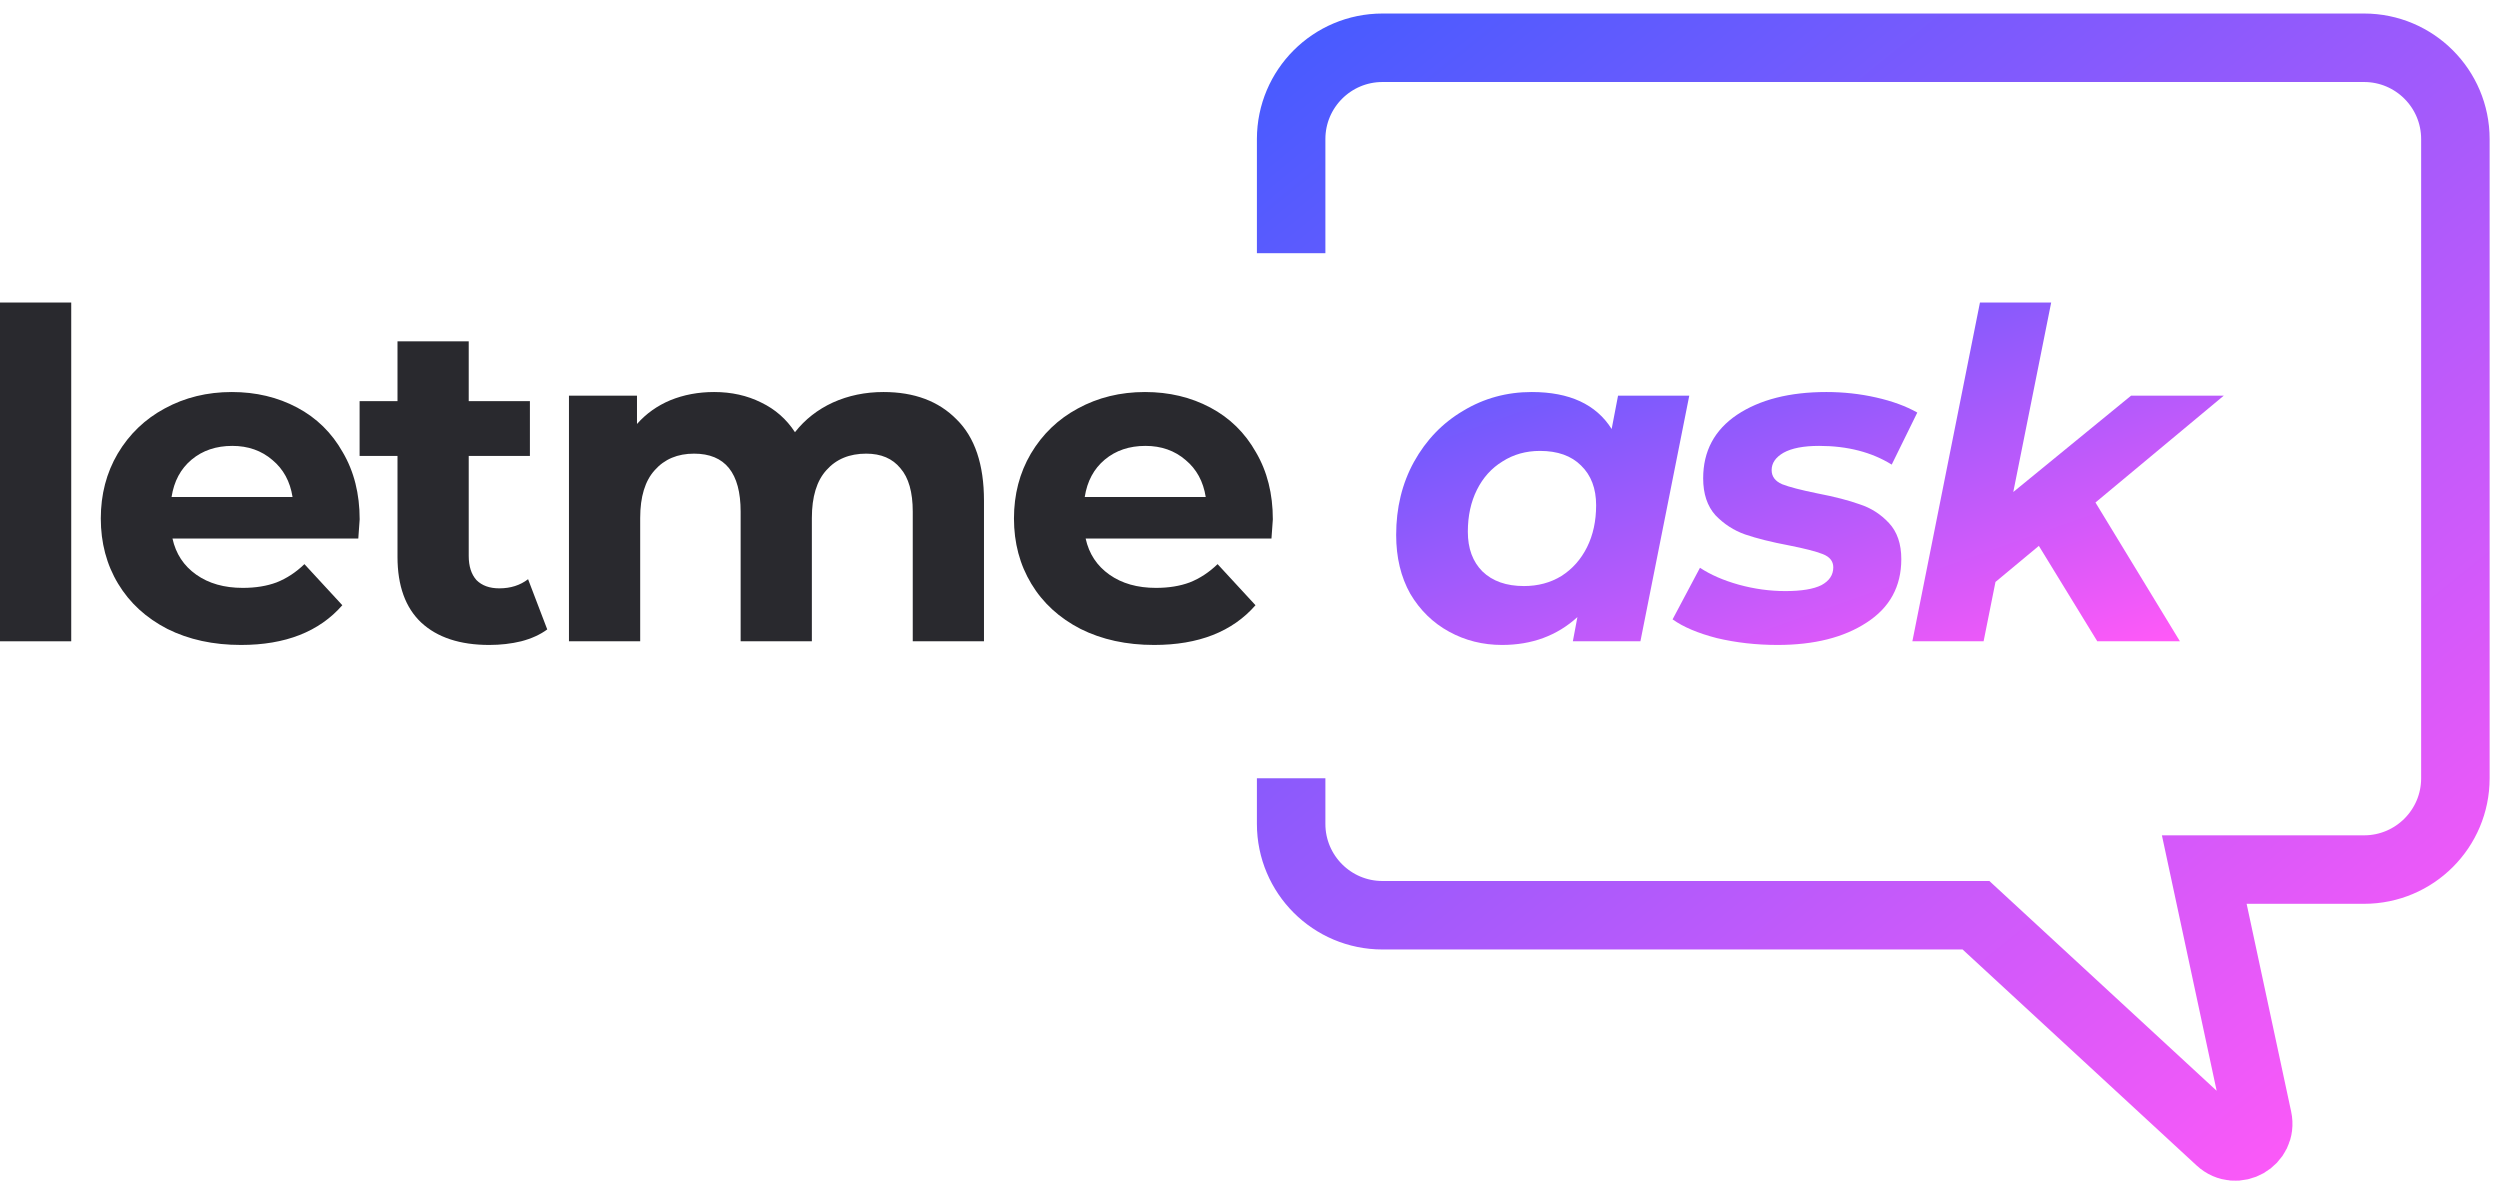
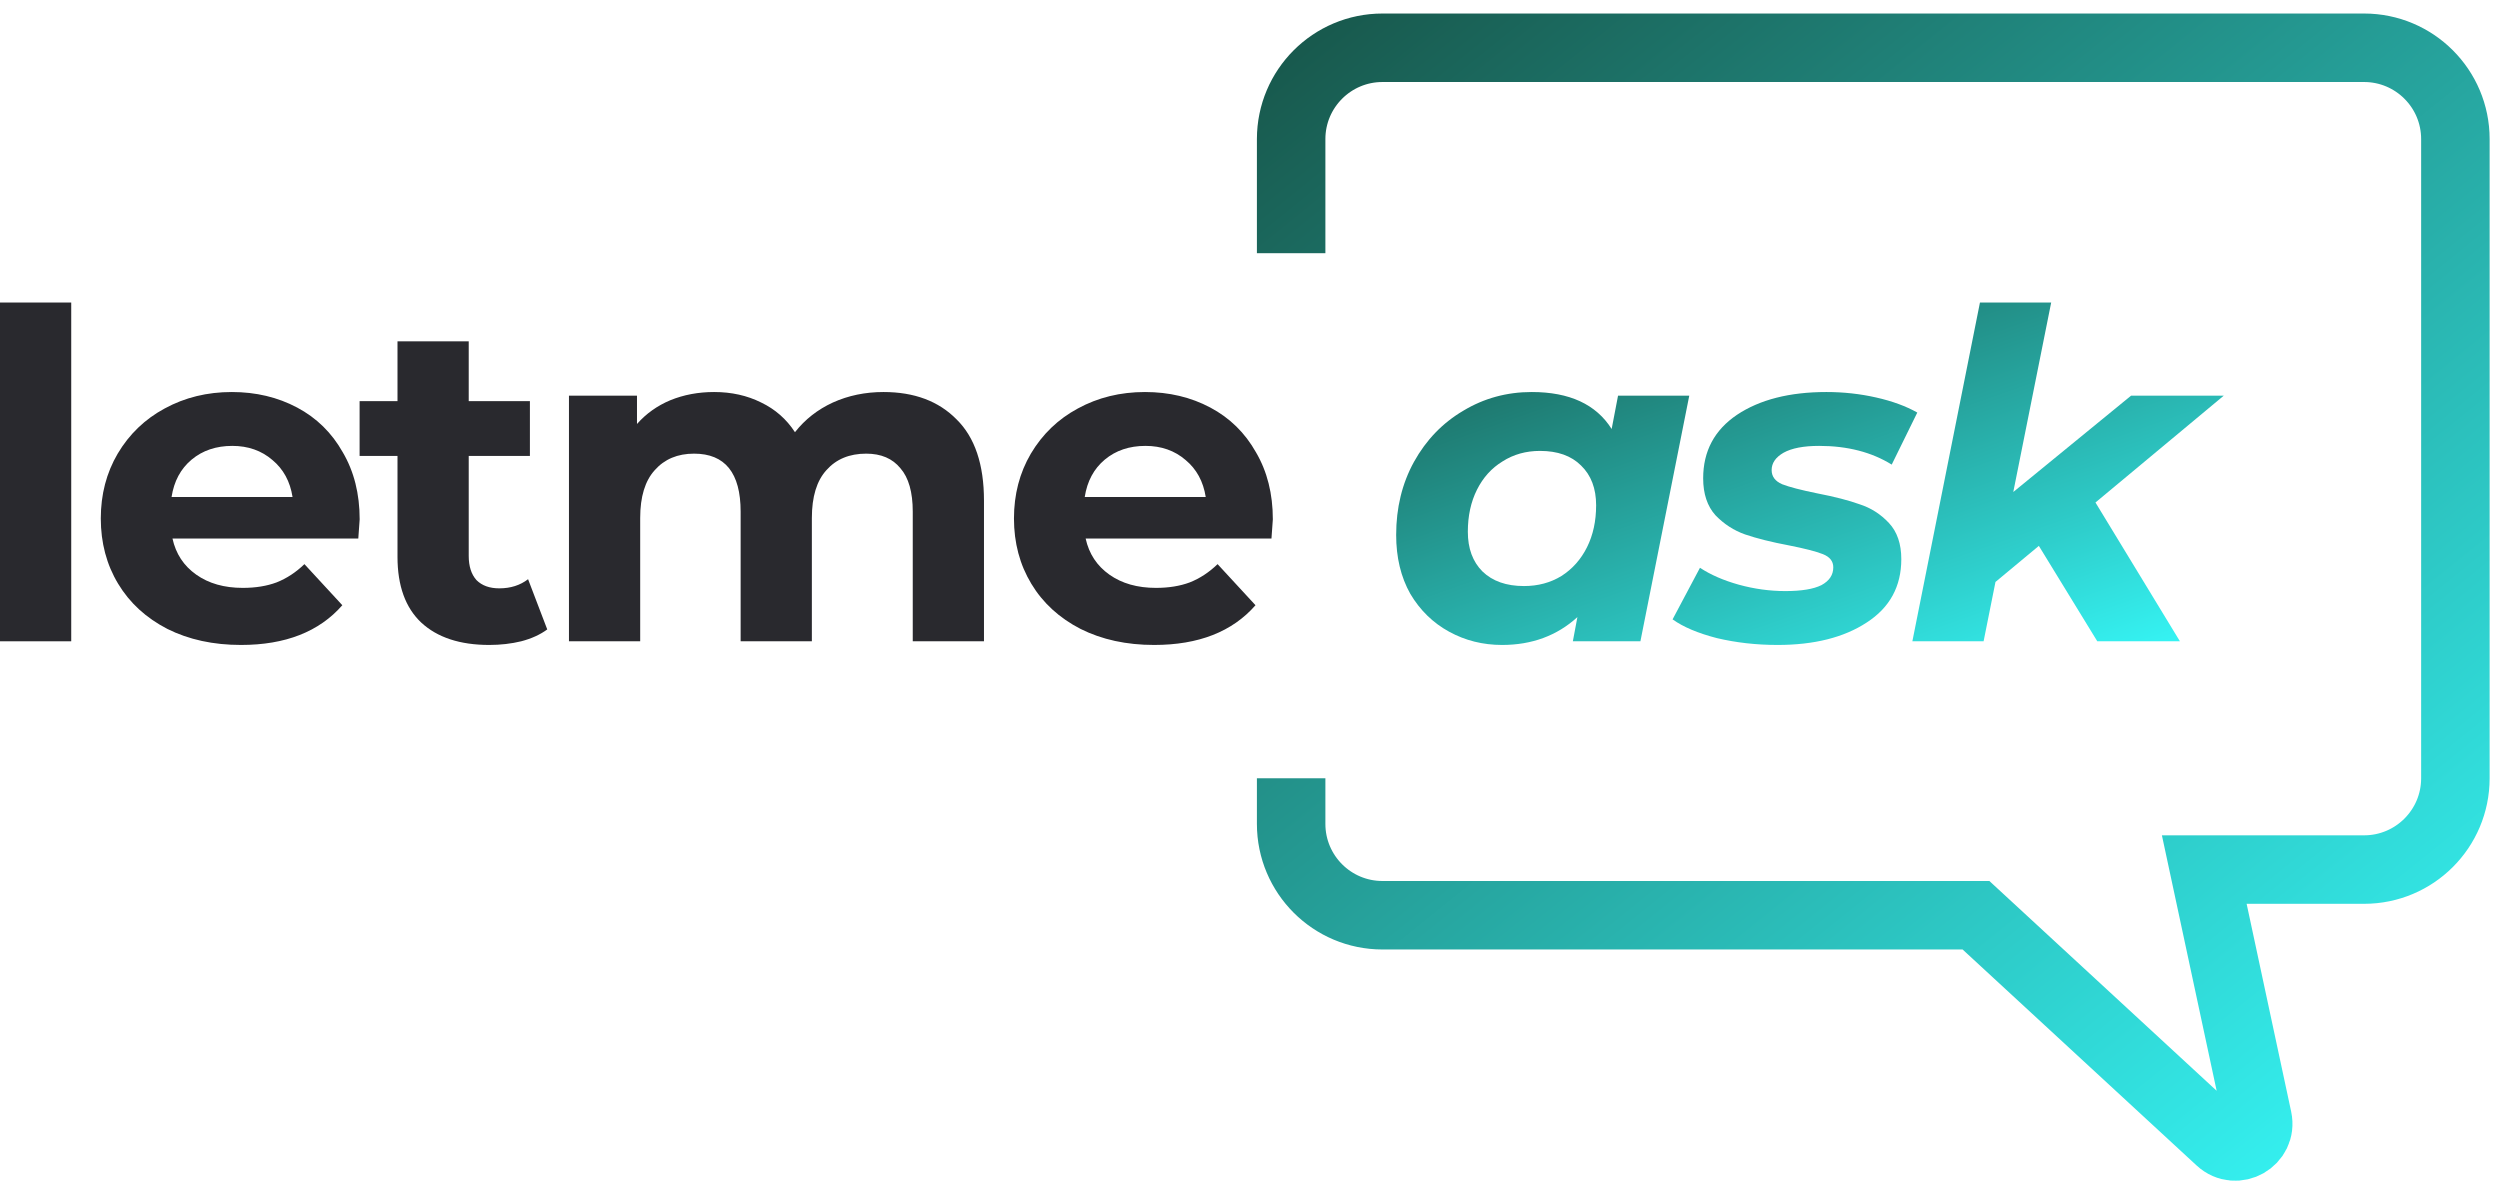
<svg xmlns="http://www.w3.org/2000/svg" width="157" height="75" viewBox="0 0 157 75" fill="none">
  <path d="M0 18.999H4.473V40.273H0V18.999Z" fill="#29292E" />
  <path d="M22.587 32.618C22.587 32.675 22.558 33.077 22.501 33.822H10.832C11.042 34.778 11.539 35.533 12.323 36.087C13.106 36.642 14.081 36.919 15.247 36.919C16.05 36.919 16.757 36.804 17.369 36.575C18 36.326 18.583 35.944 19.118 35.428L21.498 38.008C20.045 39.671 17.923 40.503 15.133 40.503C13.393 40.503 11.854 40.168 10.516 39.499C9.178 38.811 8.146 37.865 7.42 36.661C6.693 35.457 6.33 34.09 6.33 32.561C6.33 31.051 6.684 29.694 7.391 28.489C8.117 27.266 9.102 26.32 10.344 25.651C11.606 24.963 13.011 24.619 14.559 24.619C16.069 24.619 17.436 24.944 18.659 25.593C19.883 26.243 20.838 27.18 21.526 28.403C22.234 29.608 22.587 31.012 22.587 32.618ZM14.588 28.002C13.575 28.002 12.724 28.289 12.036 28.862C11.348 29.436 10.927 30.219 10.774 31.213H18.372C18.22 30.238 17.799 29.464 17.111 28.891C16.423 28.298 15.582 28.002 14.588 28.002Z" fill="#29292E" />
  <path d="M34.367 39.528C33.928 39.853 33.383 40.102 32.733 40.273C32.102 40.426 31.433 40.503 30.726 40.503C28.891 40.503 27.467 40.035 26.454 39.098C25.46 38.161 24.963 36.785 24.963 34.969V28.633H22.583V25.192H24.963V21.436H29.436V25.192H33.278V28.633H29.436V34.912C29.436 35.562 29.598 36.068 29.923 36.431C30.267 36.776 30.745 36.948 31.357 36.948C32.064 36.948 32.666 36.756 33.163 36.374L34.367 39.528Z" fill="#29292E" />
  <path d="M55.486 24.619C57.417 24.619 58.946 25.192 60.074 26.339C61.221 27.467 61.794 29.168 61.794 31.443V40.273H57.321V32.131C57.321 30.907 57.063 29.999 56.547 29.407C56.05 28.795 55.333 28.489 54.397 28.489C53.345 28.489 52.514 28.833 51.902 29.522C51.291 30.191 50.985 31.194 50.985 32.532V40.273H46.512V32.131C46.512 29.703 45.537 28.489 43.587 28.489C42.555 28.489 41.733 28.833 41.122 29.522C40.51 30.191 40.204 31.194 40.204 32.532V40.273H35.731V24.848H40.003V26.626C40.577 25.976 41.275 25.479 42.096 25.135C42.938 24.791 43.855 24.619 44.849 24.619C45.938 24.619 46.923 24.838 47.802 25.278C48.681 25.699 49.389 26.32 49.924 27.142C50.555 26.339 51.348 25.718 52.304 25.278C53.279 24.838 54.339 24.619 55.486 24.619Z" fill="#29292E" />
  <path d="M79.934 32.618C79.934 32.675 79.906 33.077 79.848 33.822H68.179C68.389 34.778 68.886 35.533 69.67 36.087C70.454 36.642 71.428 36.919 72.594 36.919C73.397 36.919 74.104 36.804 74.716 36.575C75.347 36.326 75.93 35.944 76.465 35.428L78.845 38.008C77.392 39.671 75.27 40.503 72.48 40.503C70.74 40.503 69.201 40.168 67.864 39.499C66.525 38.811 65.493 37.865 64.767 36.661C64.041 35.457 63.677 34.09 63.677 32.561C63.677 31.051 64.031 29.694 64.738 28.489C65.465 27.266 66.449 26.32 67.692 25.651C68.953 24.963 70.358 24.619 71.906 24.619C73.416 24.619 74.783 24.944 76.006 25.593C77.23 26.243 78.185 27.18 78.874 28.403C79.581 29.608 79.934 31.012 79.934 32.618ZM71.935 28.002C70.922 28.002 70.071 28.289 69.383 28.862C68.695 29.436 68.275 30.219 68.121 31.213H75.72C75.567 30.238 75.146 29.464 74.458 28.891C73.77 28.298 72.929 28.002 71.935 28.002Z" fill="#29292E" />
  <path d="M106.086 24.848L103.018 40.273H98.775L99.061 38.754C97.781 39.92 96.204 40.503 94.331 40.503C93.126 40.503 92.018 40.226 91.005 39.671C89.992 39.117 89.179 38.324 88.567 37.292C87.975 36.24 87.679 35.007 87.679 33.593C87.679 31.892 88.051 30.363 88.797 29.006C89.561 27.629 90.594 26.559 91.894 25.794C93.193 25.011 94.627 24.619 96.194 24.619C98.564 24.619 100.237 25.393 101.212 26.941L101.613 24.848H106.086ZM95.707 36.804C96.586 36.804 97.37 36.594 98.058 36.173C98.746 35.734 99.281 35.132 99.664 34.367C100.046 33.602 100.237 32.723 100.237 31.729C100.237 30.678 99.922 29.846 99.291 29.235C98.679 28.623 97.819 28.317 96.71 28.317C95.831 28.317 95.047 28.537 94.359 28.977C93.671 29.397 93.136 29.99 92.754 30.754C92.371 31.519 92.18 32.398 92.18 33.392C92.18 34.444 92.486 35.275 93.098 35.887C93.728 36.498 94.598 36.804 95.707 36.804Z" fill="url(#paint0_linear)" />
  <path d="M111.632 40.503C110.294 40.503 109.023 40.359 107.819 40.073C106.634 39.767 105.707 39.375 105.038 38.897L106.758 35.657C107.427 36.097 108.239 36.451 109.195 36.718C110.17 36.986 111.145 37.12 112.119 37.12C113.133 37.12 113.888 36.995 114.385 36.747C114.882 36.479 115.13 36.106 115.13 35.629C115.13 35.246 114.91 34.969 114.471 34.797C114.031 34.625 113.324 34.444 112.349 34.252C111.24 34.042 110.323 33.813 109.596 33.564C108.889 33.316 108.268 32.914 107.733 32.36C107.217 31.787 106.959 31.012 106.959 30.038C106.959 28.336 107.666 27.008 109.08 26.052C110.514 25.096 112.387 24.619 114.7 24.619C115.77 24.619 116.812 24.733 117.825 24.963C118.838 25.192 119.698 25.508 120.406 25.909L118.8 29.177C117.538 28.394 116.019 28.002 114.241 28.002C113.266 28.002 112.521 28.145 112.005 28.432C111.508 28.719 111.259 29.082 111.259 29.522C111.259 29.923 111.479 30.219 111.919 30.41C112.358 30.582 113.094 30.774 114.127 30.984C115.216 31.194 116.105 31.424 116.793 31.672C117.5 31.901 118.112 32.293 118.628 32.847C119.144 33.402 119.402 34.157 119.402 35.113C119.402 36.833 118.676 38.161 117.223 39.098C115.79 40.035 113.926 40.503 111.632 40.503Z" fill="url(#paint1_linear)" />
  <path d="M131.595 31.557L136.899 40.273H131.71L128.04 34.281L125.316 36.546L124.57 40.273H120.097L124.341 18.999H128.814L126.434 30.898L133.831 24.848H139.652L131.595 31.557Z" fill="url(#paint2_linear)" />
  <path d="M81.084 15.902V8.734C81.084 5.567 83.652 3 86.819 3H148.463C151.63 3 154.198 5.567 154.198 8.734V48.875C154.198 52.042 151.63 54.609 148.463 54.609H138.428L141.782 70.26C142.075 71.628 140.436 72.563 139.408 71.614L124.092 57.477H86.819C83.652 57.477 81.084 54.909 81.084 51.742V48.875" stroke="url(#paint3_linear)" stroke-width="4.301" />
  <defs>
    <linearGradient id="paint0_linear" x1="87.679" y1="18.999" x2="99.758" y2="53.111" gradientUnits="userSpaceOnUse">
-       <stop stop-color="#485BFF" />
-       <stop offset="1" stop-color="#FF59F8" />
+       <stop stop-color="#18594D" />
+       <stop offset="1" stop-color="#35F2F2" />
    </linearGradient>
    <linearGradient id="paint1_linear" x1="87.679" y1="18.999" x2="99.758" y2="53.111" gradientUnits="userSpaceOnUse">
-       <stop stop-color="#485BFF" />
-       <stop offset="1" stop-color="#FF59F8" />
+       <stop stop-color="#18594D" />
+       <stop offset="1" stop-color="#35F2F2" />
    </linearGradient>
    <linearGradient id="paint2_linear" x1="87.679" y1="18.999" x2="99.758" y2="53.111" gradientUnits="userSpaceOnUse">
-       <stop stop-color="#485BFF" />
-       <stop offset="1" stop-color="#FF59F8" />
+       <stop stop-color="#18594D" />
+       <stop offset="1" stop-color="#35F2F2" />
    </linearGradient>
    <linearGradient id="paint3_linear" x1="81.084" y1="3" x2="141.295" y2="77.547" gradientUnits="userSpaceOnUse">
-       <stop stop-color="#485BFF" />
-       <stop offset="1" stop-color="#FF59F8" />
+       <stop stop-color="#18594D" />
+       <stop offset="1" stop-color="#35F2F2" />
    </linearGradient>
  </defs>
</svg>
